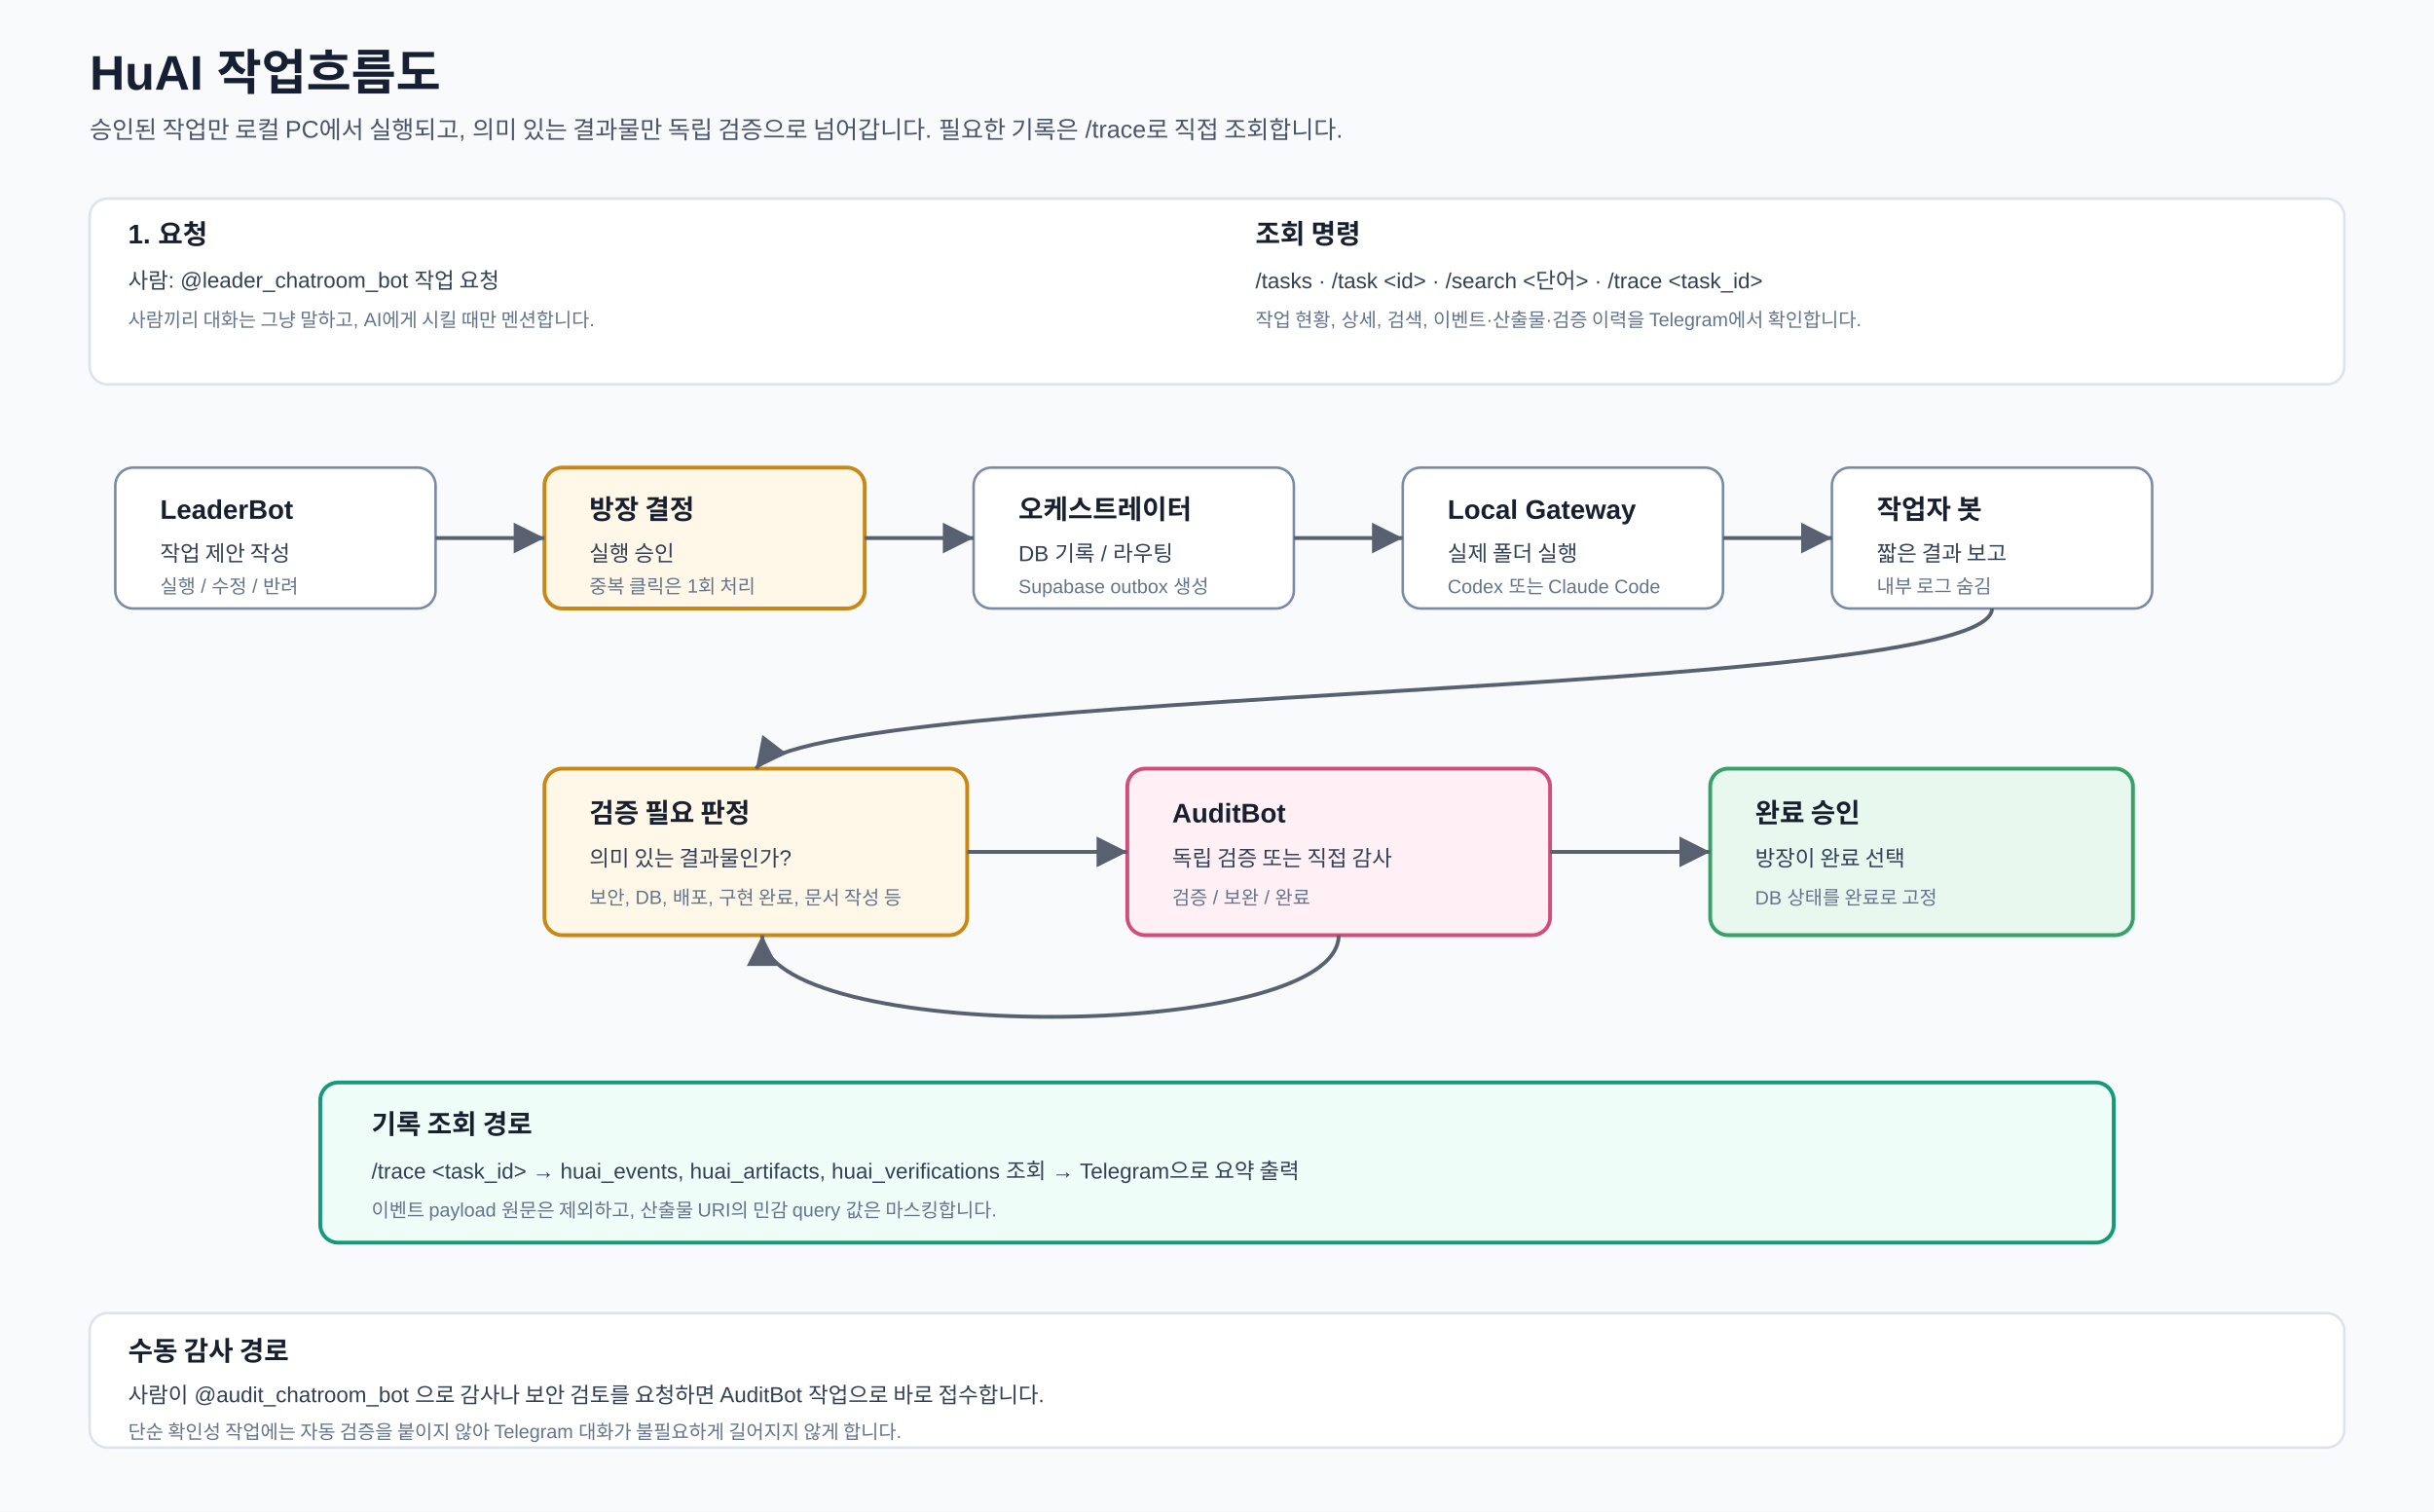
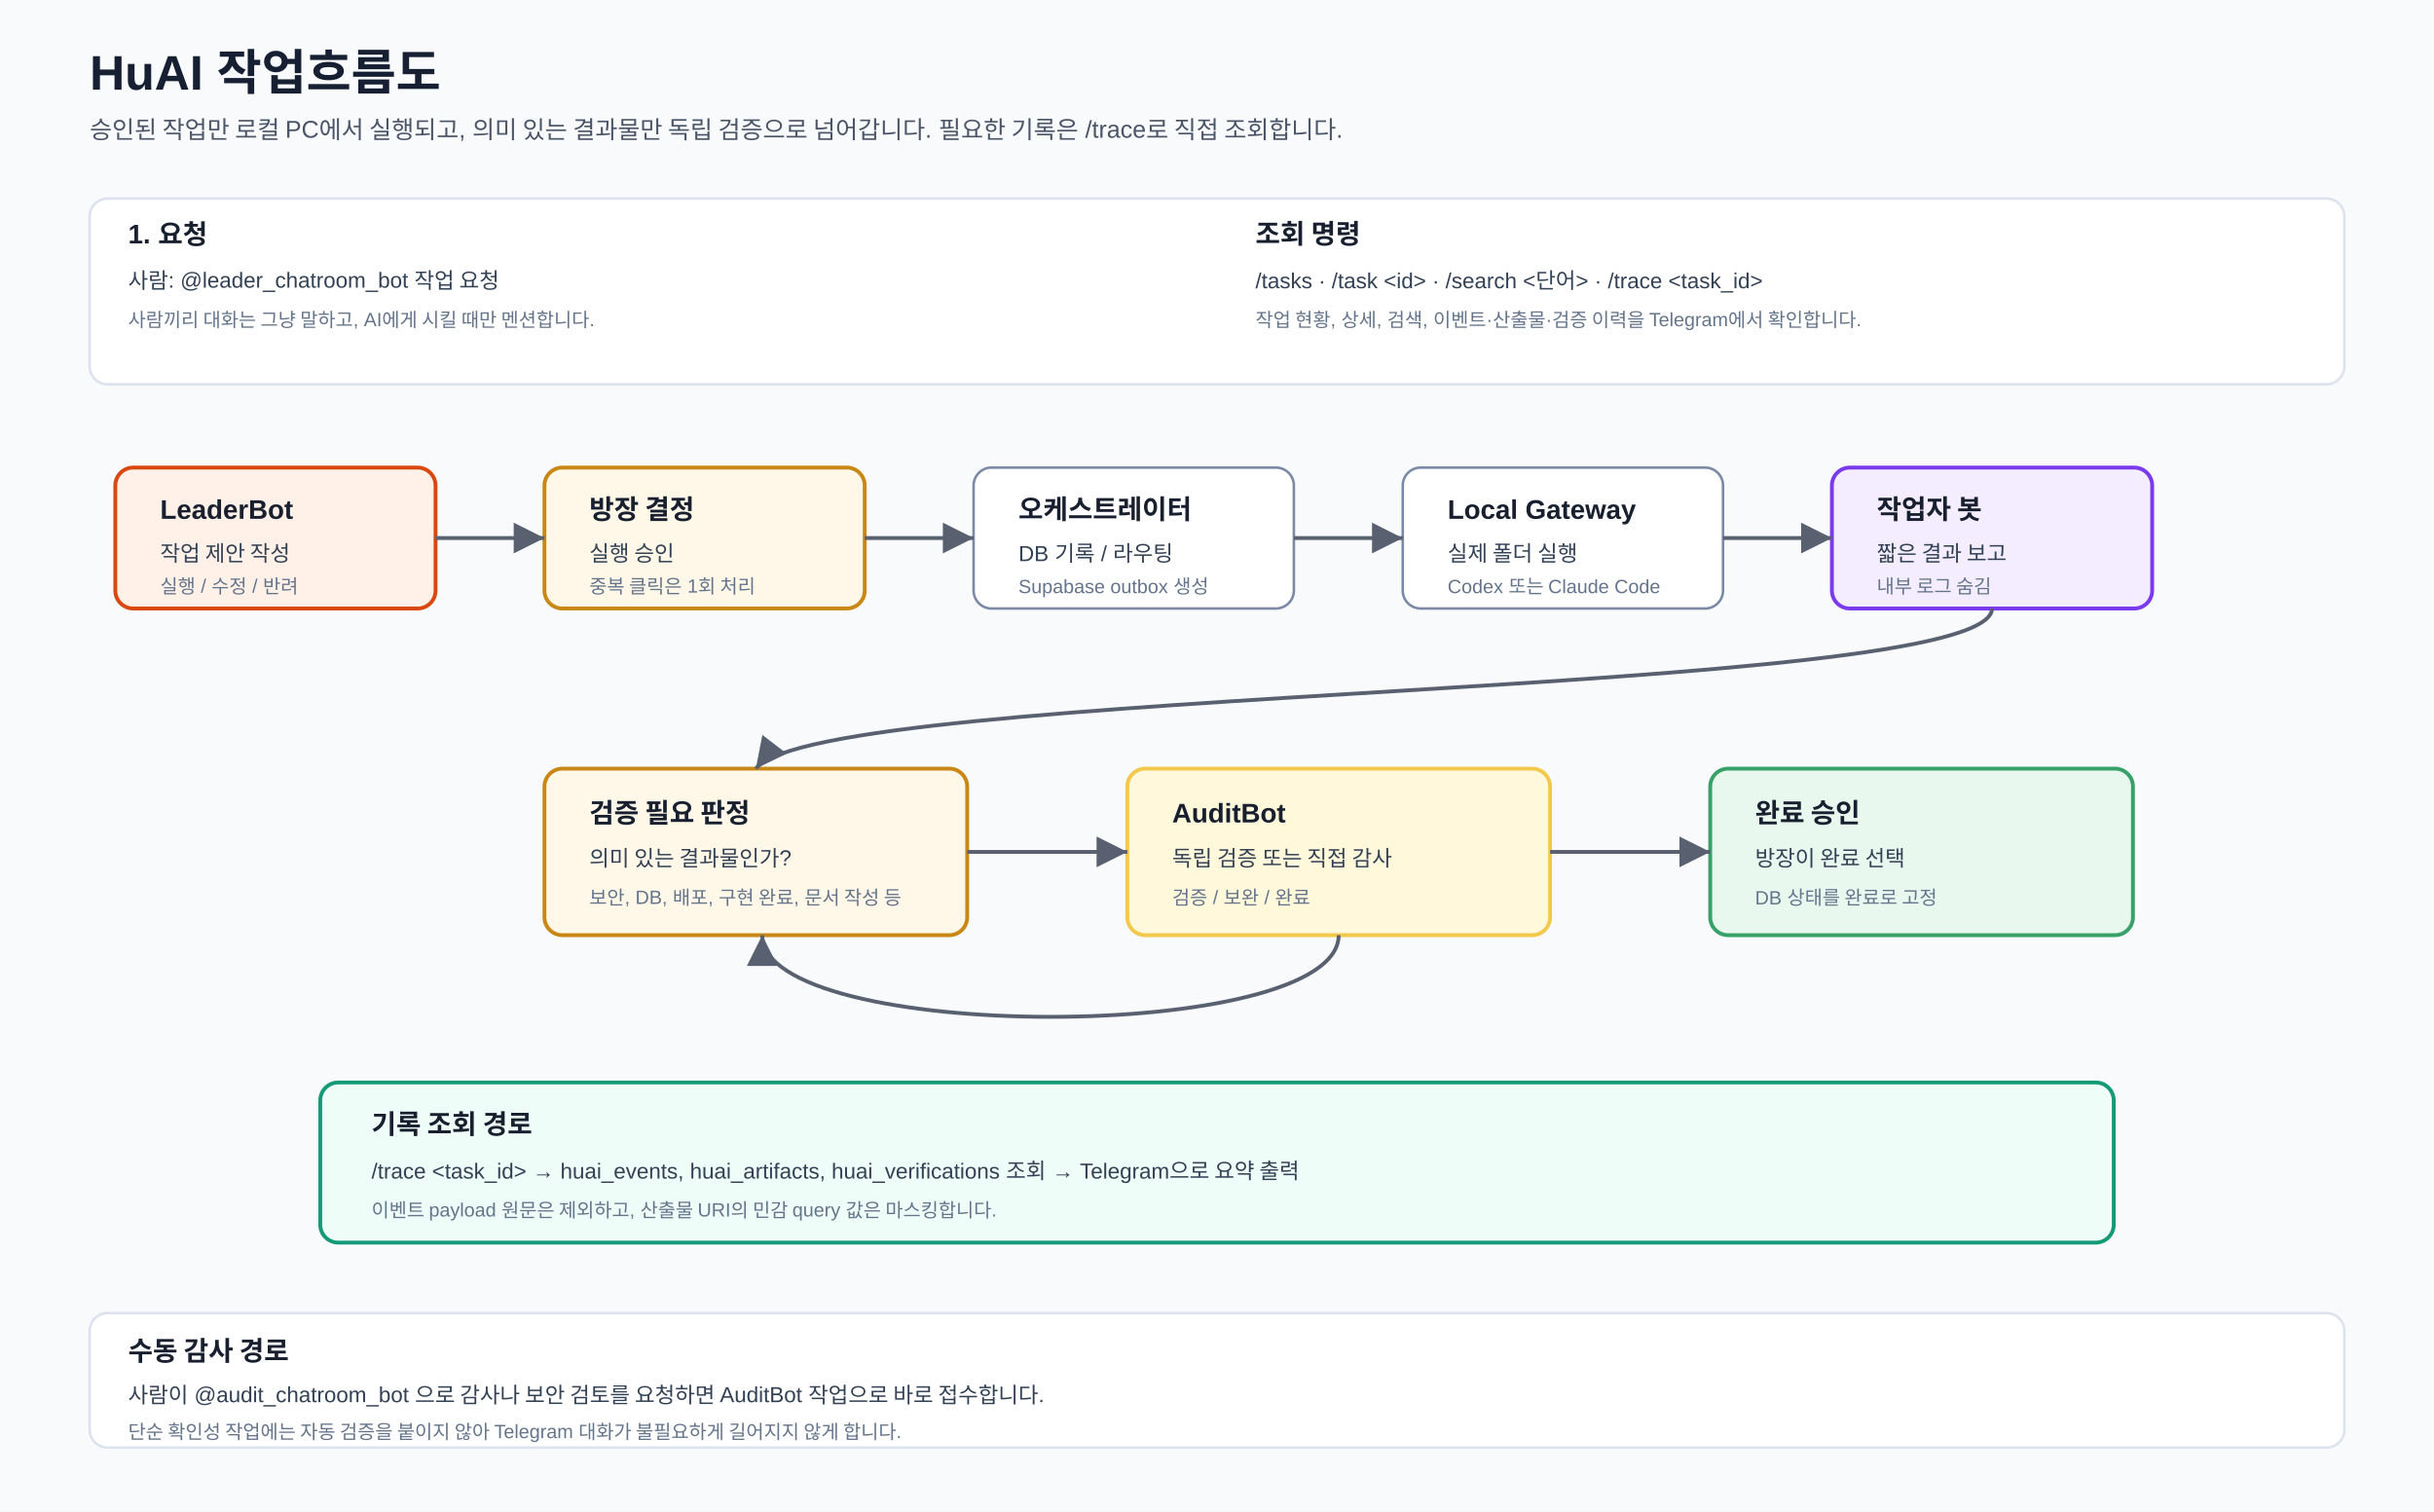
<svg xmlns="http://www.w3.org/2000/svg" width="1900" height="1180" viewBox="0 0 1900 1180" role="img" aria-label="HuAI Collab Chatroom System 작업흐름도">
  <defs>
-     <style>.bg{fill:#f8fafc}.box{fill:#fff;stroke:#7c8aa5;stroke-width:2}.lane{fill:#fff;stroke:#dce3ee;stroke-width:2}.decision{fill:#fff8e8;stroke:#c98716;stroke-width:3}.audit{fill:#fff0f5;stroke:#d14e7c;stroke-width:3}.done{fill:#e9f8ef;stroke:#38a169;stroke-width:3}.trace{fill:#eefdf8;stroke:#159a78;stroke-width:3}.title{font:700 38px Arial,'Malgun Gothic',sans-serif;fill:#172033}.sub{font:19px Arial,'Malgun Gothic',sans-serif;fill:#4b5568}.h{font:700 21px Arial,'Malgun Gothic',sans-serif;fill:#18202f}.txt{font:17px Arial,'Malgun Gothic',sans-serif;fill:#334155}.small{font:15px Arial,'Malgun Gothic',sans-serif;fill:#64748b}.arrow{stroke:#596170;stroke-width:3;fill:none;marker-end:url(#arrow)}</style>
+     <style>.bg{fill:#f8fafc}.box{fill:#fff;stroke:#7c8aa5;stroke-width:2}.leader{fill:#fff1e8;stroke:#D9480F;stroke-width:3}.worker{fill:#f3edff;stroke:#7C3AED;stroke-width:3}.lane{fill:#fff;stroke:#dce3ee;stroke-width:2}.decision{fill:#fff8e8;stroke:#c98716;stroke-width:3}.audit{fill:#fff8db;stroke:#F2C94C;stroke-width:3}.done{fill:#e9f8ef;stroke:#38a169;stroke-width:3}.trace{fill:#eefdf8;stroke:#159a78;stroke-width:3}.title{font:700 38px Arial,'Malgun Gothic',sans-serif;fill:#172033}.sub{font:19px Arial,'Malgun Gothic',sans-serif;fill:#4b5568}.h{font:700 21px Arial,'Malgun Gothic',sans-serif;fill:#18202f}.txt{font:17px Arial,'Malgun Gothic',sans-serif;fill:#334155}.small{font:15px Arial,'Malgun Gothic',sans-serif;fill:#64748b}.arrow{stroke:#596170;stroke-width:3;fill:none;marker-end:url(#arrow)}</style>
    <marker id="arrow" markerWidth="12" markerHeight="12" refX="10" refY="6" orient="auto">
      <path d="M2,2 L10,6 L2,10 Z" fill="#596170" />
    </marker>
  </defs>
  <rect class="bg" width="1900" height="1180" />
  <text class="title" x="70" y="70">HuAI 작업흐름도</text>
  <text class="sub" x="70" y="108">승인된 작업만 로컬 PC에서 실행되고, 의미 있는 결과물만 독립 검증으로 넘어갑니다. 필요한 기록은 /trace로 직접 조회합니다.</text>
  <rect class="lane" x="70" y="155" width="1760" height="145" rx="14" />
  <text class="h" x="100" y="190">1. 요청</text>
  <text class="txt" x="100" y="225">사람: @leader_chatroom_bot 작업 요청</text>
  <text class="small" x="100" y="255">사람끼리 대화는 그냥 말하고, AI에게 시킬 때만 멘션합니다.</text>
  <text class="h" x="980" y="190">조회 명령</text>
  <text class="txt" x="980" y="225">/tasks · /task &lt;id&gt; · /search &lt;단어&gt; · /trace &lt;task_id&gt;</text>
  <text class="small" x="980" y="255">작업 현황, 상세, 검색, 이벤트·산출물·검증 이력을 Telegram에서 확인합니다.</text>
-   <rect class="box" x="90" y="365" width="250" height="110" rx="14" />
+   <rect class="leader" x="90" y="365" width="250" height="110" rx="14" />
  <text class="h" x="125" y="405">LeaderBot</text>
  <text class="txt" x="125" y="438">작업 제안 작성</text>
  <text class="small" x="125" y="463">실행 / 수정 / 반려</text>
  <rect class="decision" x="425" y="365" width="250" height="110" rx="14" />
  <text class="h" x="460" y="405">방장 결정</text>
  <text class="txt" x="460" y="438">실행 승인</text>
  <text class="small" x="460" y="463">중복 클릭은 1회 처리</text>
  <rect class="box" x="760" y="365" width="250" height="110" rx="14" />
  <text class="h" x="795" y="405">오케스트레이터</text>
  <text class="txt" x="795" y="438">DB 기록 / 라우팅</text>
  <text class="small" x="795" y="463">Supabase outbox 생성</text>
  <rect class="box" x="1095" y="365" width="250" height="110" rx="14" />
  <text class="h" x="1130" y="405">Local Gateway</text>
  <text class="txt" x="1130" y="438">실제 폴더 실행</text>
  <text class="small" x="1130" y="463">Codex 또는 Claude Code</text>
-   <rect class="box" x="1430" y="365" width="250" height="110" rx="14" />
+   <rect class="worker" x="1430" y="365" width="250" height="110" rx="14" />
  <text class="h" x="1465" y="405">작업자 봇</text>
  <text class="txt" x="1465" y="438">짧은 결과 보고</text>
  <text class="small" x="1465" y="463">내부 로그 숨김</text>
  <path class="arrow" d="M340 420 L425 420" />
  <path class="arrow" d="M675 420 L760 420" />
  <path class="arrow" d="M1010 420 L1095 420" />
  <path class="arrow" d="M1345 420 L1430 420" />
  <rect class="decision" x="425" y="600" width="330" height="130" rx="14" />
  <text class="h" x="460" y="642">검증 필요 판정</text>
  <text class="txt" x="460" y="676">의미 있는 결과물인가?</text>
  <text class="small" x="460" y="706">보안, DB, 배포, 구현 완료, 문서 작성 등</text>
  <rect class="audit" x="880" y="600" width="330" height="130" rx="14" />
  <text class="h" x="915" y="642">AuditBot</text>
  <text class="txt" x="915" y="676">독립 검증 또는 직접 감사</text>
  <text class="small" x="915" y="706">검증 / 보완 / 완료</text>
  <rect class="done" x="1335" y="600" width="330" height="130" rx="14" />
  <text class="h" x="1370" y="642">완료 승인</text>
  <text class="txt" x="1370" y="676">방장이 완료 선택</text>
  <text class="small" x="1370" y="706">DB 상태를 완료로 고정</text>
  <path class="arrow" d="M1555 475 C1555 545 640 535 590 600" />
  <path class="arrow" d="M755 665 L880 665" />
  <path class="arrow" d="M1210 665 L1335 665" />
  <path class="arrow" d="M1045 730 C1045 815 595 815 595 730" />
  <rect class="trace" x="250" y="845" width="1400" height="125" rx="14" />
  <text class="h" x="290" y="885">기록 조회 경로</text>
  <text class="txt" x="290" y="920">/trace &lt;task_id&gt; → huai_events, huai_artifacts, huai_verifications 조회 → Telegram으로 요약 출력</text>
  <text class="small" x="290" y="950">이벤트 payload 원문은 제외하고, 산출물 URI의 민감 query 값은 마스킹합니다.</text>
  <rect class="lane" x="70" y="1025" width="1760" height="105" rx="14" />
  <text class="h" x="100" y="1062">수동 감사 경로</text>
  <text class="txt" x="100" y="1095">사람이 @audit_chatroom_bot 으로 감사나 보안 검토를 요청하면 AuditBot 작업으로 바로 접수합니다.</text>
  <text class="small" x="100" y="1123">단순 확인성 작업에는 자동 검증을 붙이지 않아 Telegram 대화가 불필요하게 길어지지 않게 합니다.</text>
</svg>
